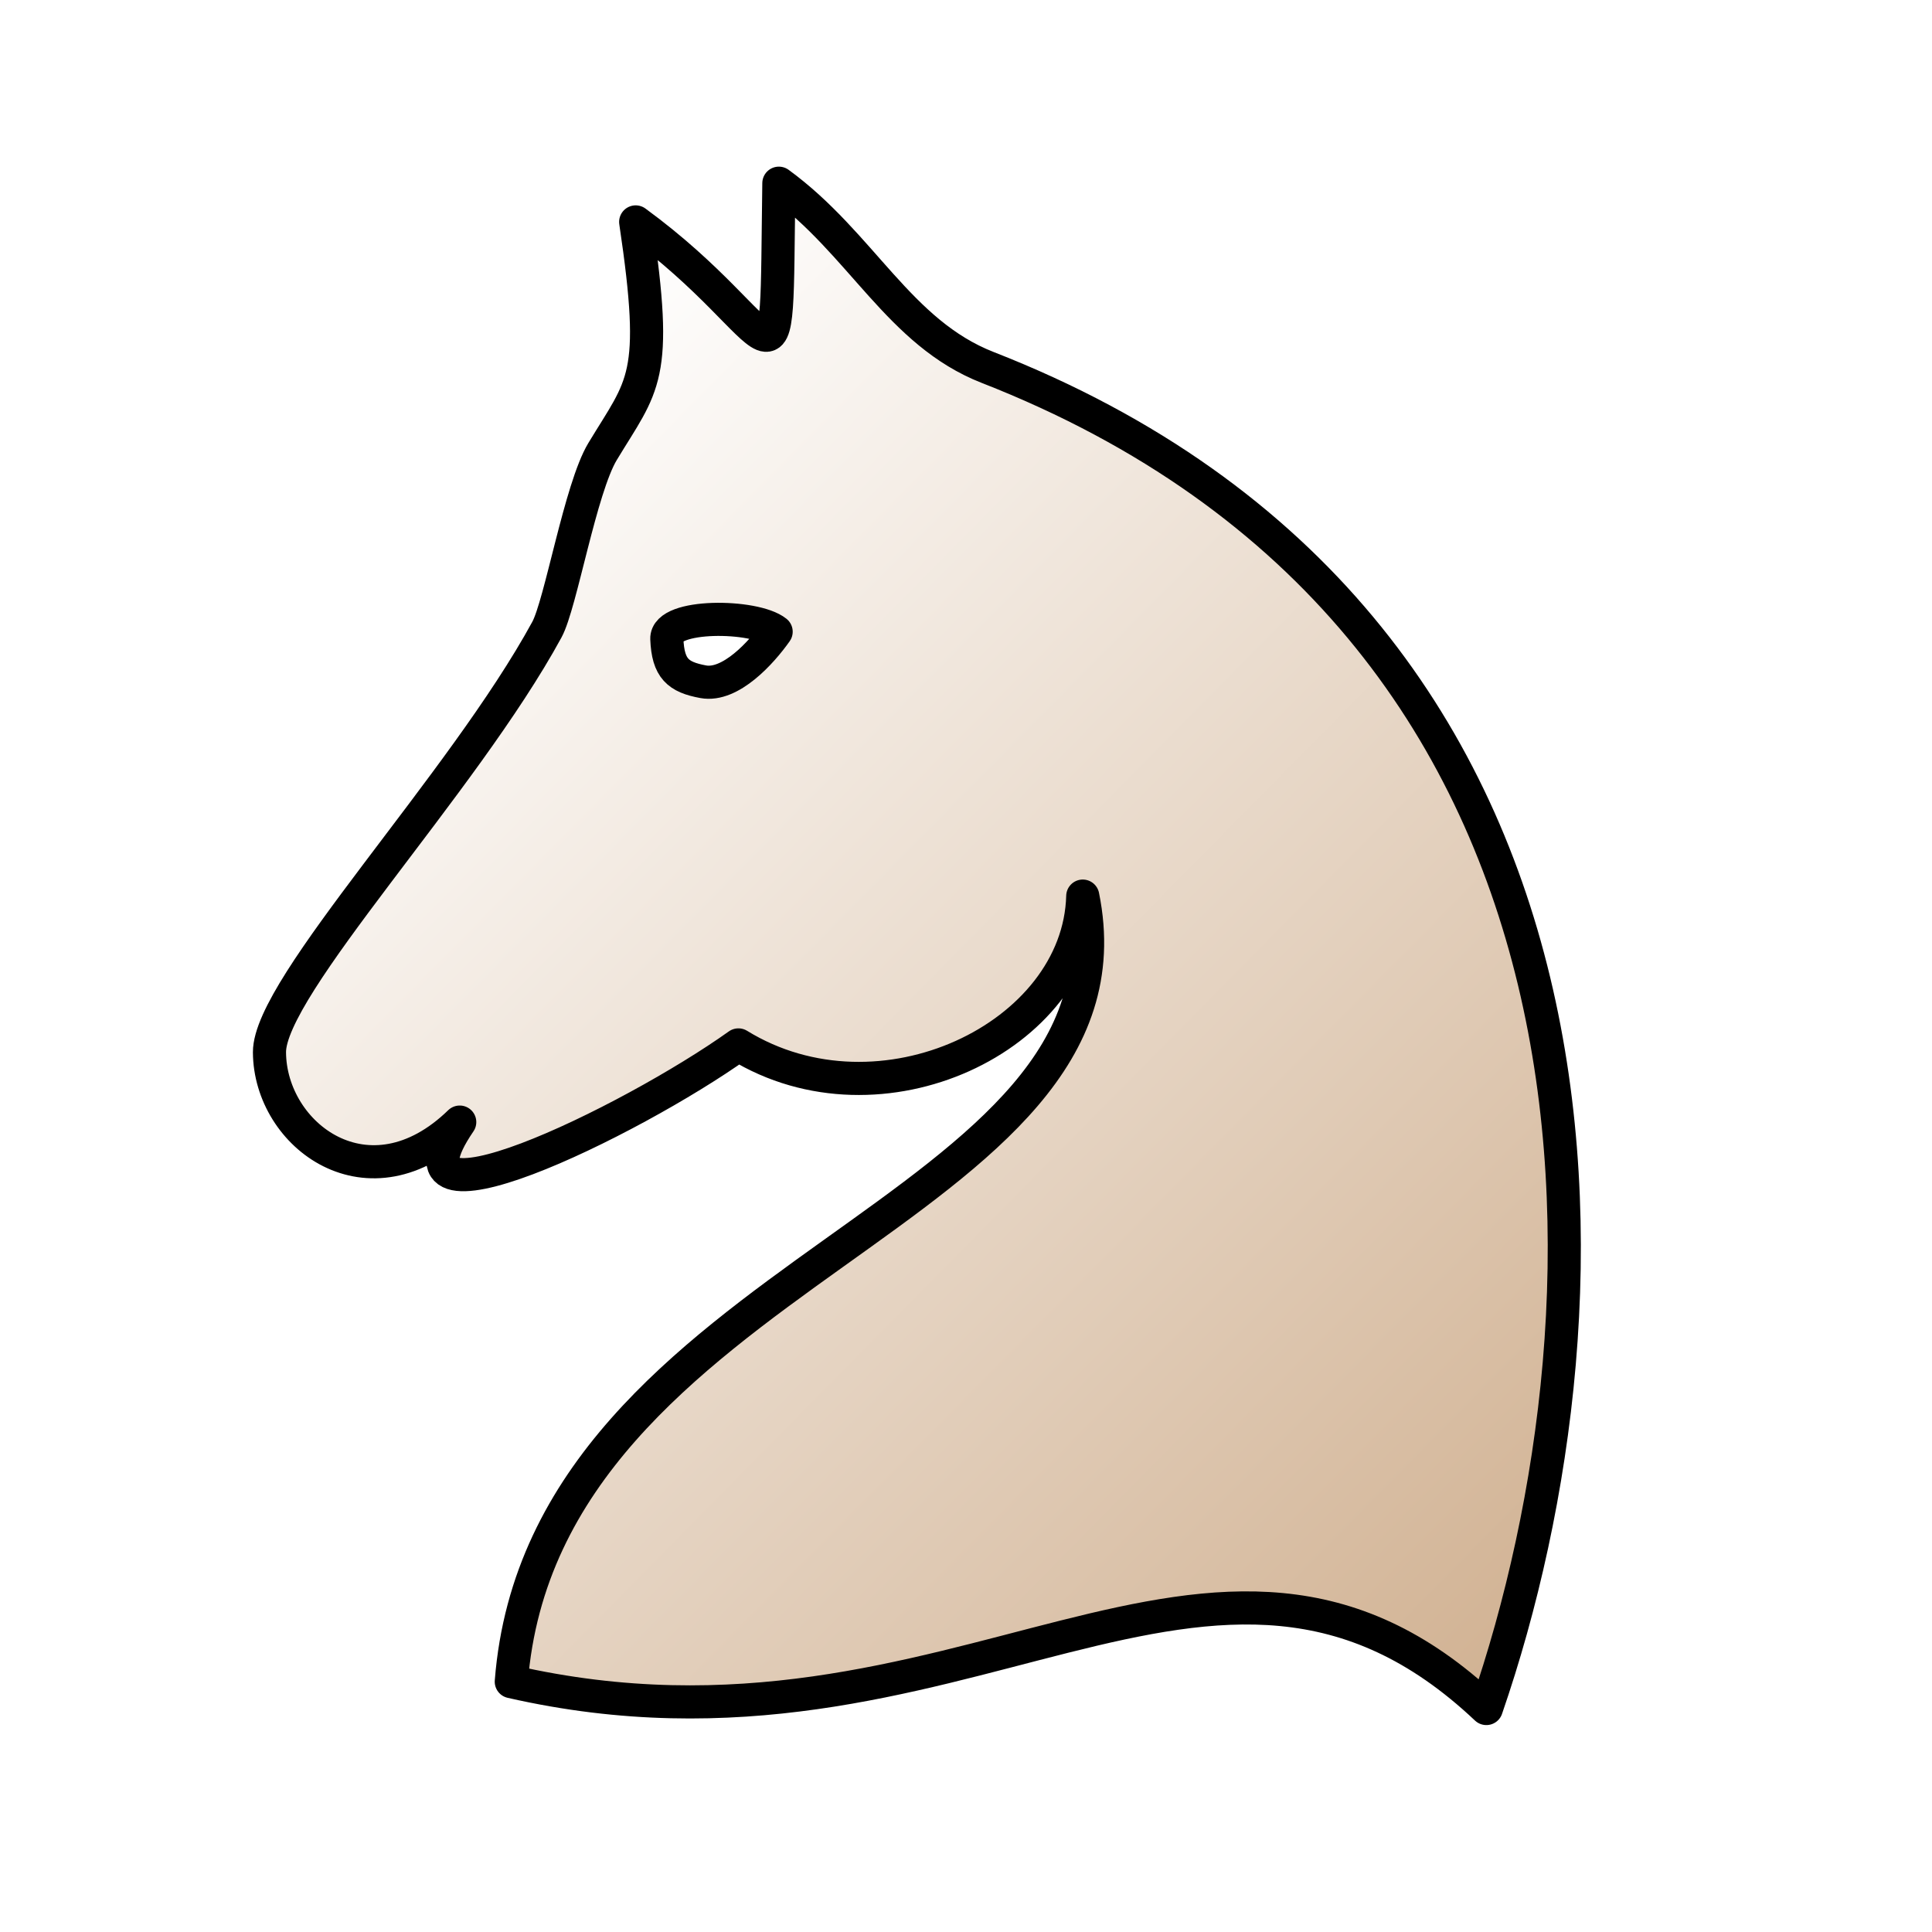
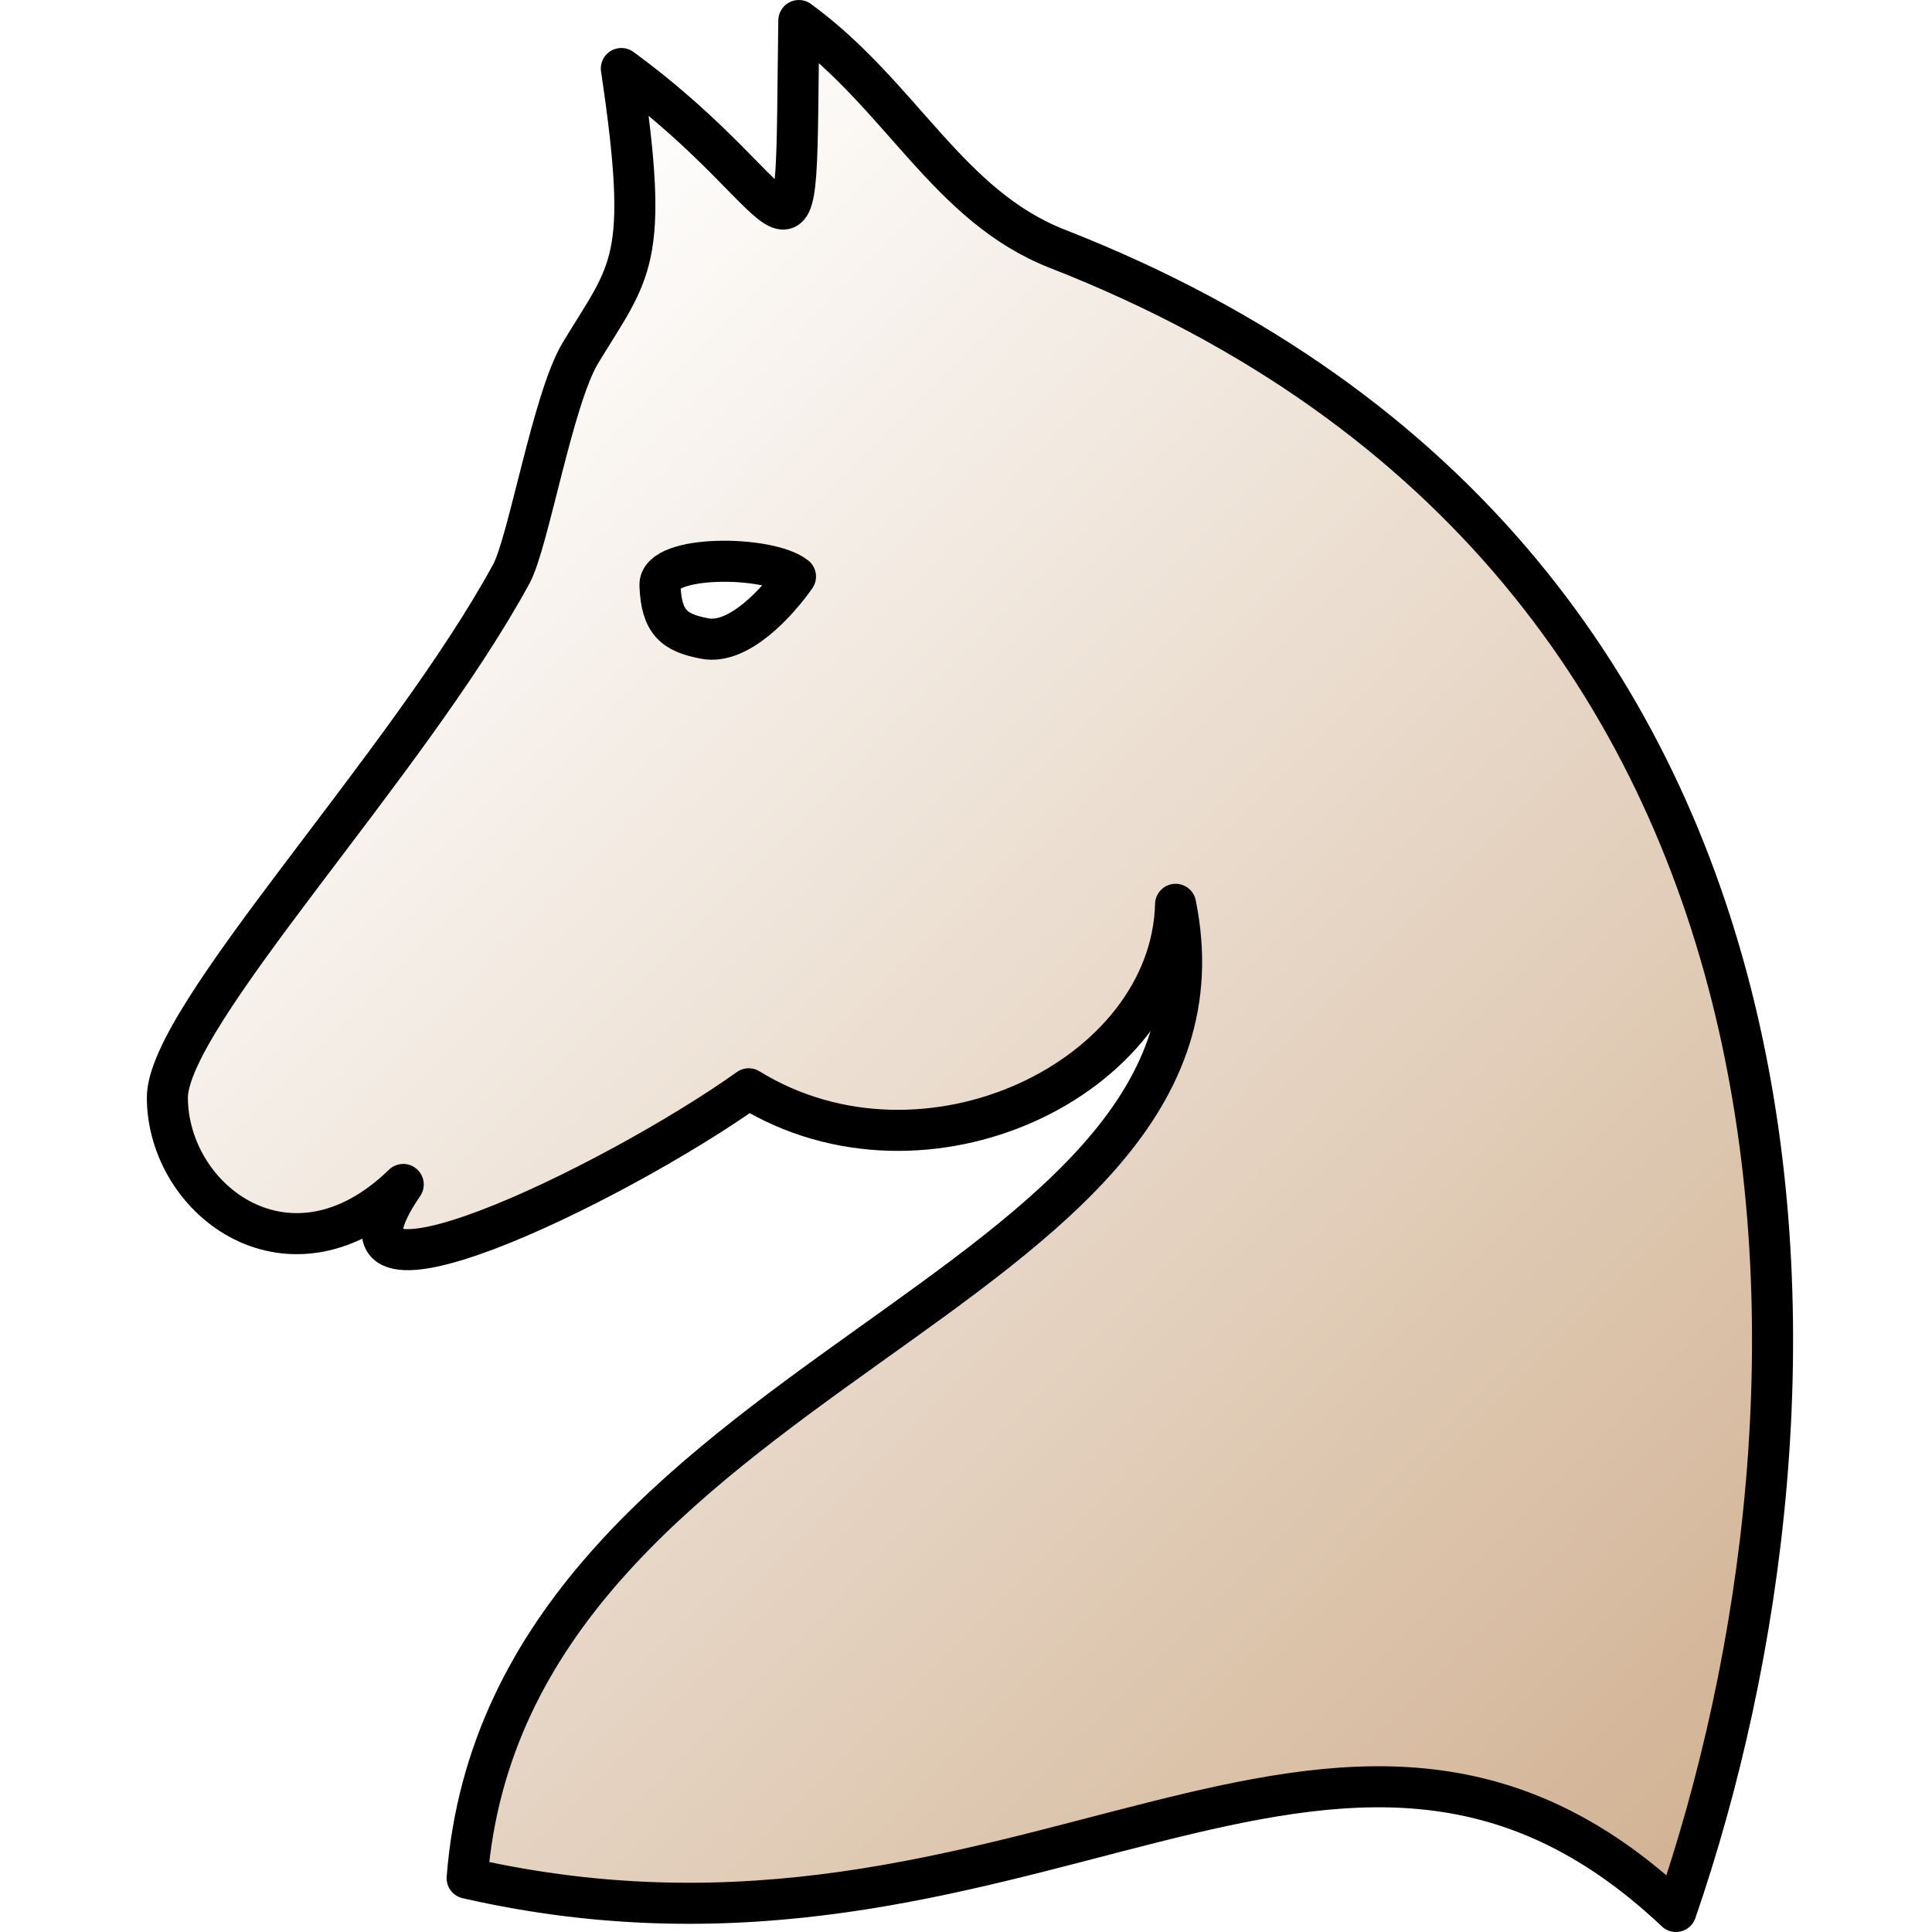
- <svg xmlns="http://www.w3.org/2000/svg" xmlns:xlink="http://www.w3.org/1999/xlink" width="700pt" height="700pt" id="svg36220" version="1.0">
+ <svg xmlns="http://www.w3.org/2000/svg" xmlns:xlink="http://www.w3.org/1999/xlink" width="100" height="100" id="svg36220" version="1.0">
  <defs id="defs36222">
    <linearGradient id="linearGradient2507">
      <stop style="stop-color:#ffffff;stop-opacity:1;" offset="0" id="stop2509" />
      <stop style="stop-color:#d0b090;stop-opacity:1;" offset="1" id="stop2511" />
    </linearGradient>
-     <linearGradient xlink:href="#linearGradient2507" id="linearGradient2513" x1="163.677" y1="244.156" x2="741.164" y2="814.156" gradientUnits="userSpaceOnUse" gradientTransform="translate(2,12)" />
+     <linearGradient xlink:href="#linearGradient2507" id="linearGradient2513" x1="163.677" y1="244.156" x2="741.164" y2="814.156" gradientUnits="userSpaceOnUse" gradientTransform="matrix(0.1328248,0,0,0.1328248,-8.362684,-9.098408)" />
  </defs>
  <g id="layer1">
-     <path style="fill:url(#linearGradient2513);fill-opacity:1;fill-rule:evenodd;stroke:#000000;stroke-width:16;stroke-linecap:round;stroke-linejoin:round;stroke-miterlimit:4;stroke-dasharray:none;stroke-opacity:1" d="M 376.261,88.503 C 374.574,204.861 380.518,160.919 307.091,107.204 C 318.423,183.107 310.731,185.608 291.115,218.088 C 280.38,235.863 270.919,291.833 264.202,304.17 C 223.498,378.926 130.018,476.519 130.179,508.335 C 130.383,548.609 178.281,584.659 222.096,542.071 C 181.105,602.077 304.863,541.799 356.727,504.787 C 425.378,547.049 521.29,500.802 523.073,432.898 C 554.313,586.494 262.583,613.171 247,812.398 C 464.423,862.031 585.525,700.324 718.049,825.371 C 785.794,628.944 792.046,300.606 477.105,177.503 C 434.3,160.771 416.318,117.733 376.261,88.503 z M 374.947,305.177 C 367.829,315.276 352.861,331.76 339.727,329.346 C 327.584,327.115 322.698,322.999 322.138,308.618 C 321.666,296.511 364.569,296.901 374.947,305.177 z " id="path4618" />
+     <path style="fill:url(#linearGradient2513);fill-opacity:1;fill-rule:evenodd;stroke:#000000;stroke-width:2.125;stroke-linecap:round;stroke-linejoin:round;stroke-miterlimit:4;stroke-dasharray:none;stroke-opacity:1" d="M 41.348,1.063 C 41.124,16.518 41.914,10.682 32.161,3.547 C 33.666,13.629 32.644,13.961 30.039,18.275 C 28.613,20.636 27.356,28.07 26.464,29.709 C 21.058,39.638 8.641,52.601 8.663,56.827 C 8.69,62.177 15.052,66.965 20.871,61.308 C 15.427,69.278 31.865,61.272 38.754,56.356 C 47.872,61.969 60.612,55.827 60.849,46.807 C 64.998,67.209 26.249,70.752 24.179,97.214 C 53.059,103.807 69.144,82.328 86.746,98.937 C 95.745,72.847 96.575,29.236 54.743,12.884 C 49.057,10.662 46.669,4.946 41.348,1.063 z M 41.174,29.843 C 40.229,31.184 38.24,33.374 36.496,33.053 C 34.883,32.757 34.234,32.21 34.16,30.3 C 34.097,28.692 39.795,28.744 41.174,29.843 z" id="path4618" />
  </g>
</svg>
